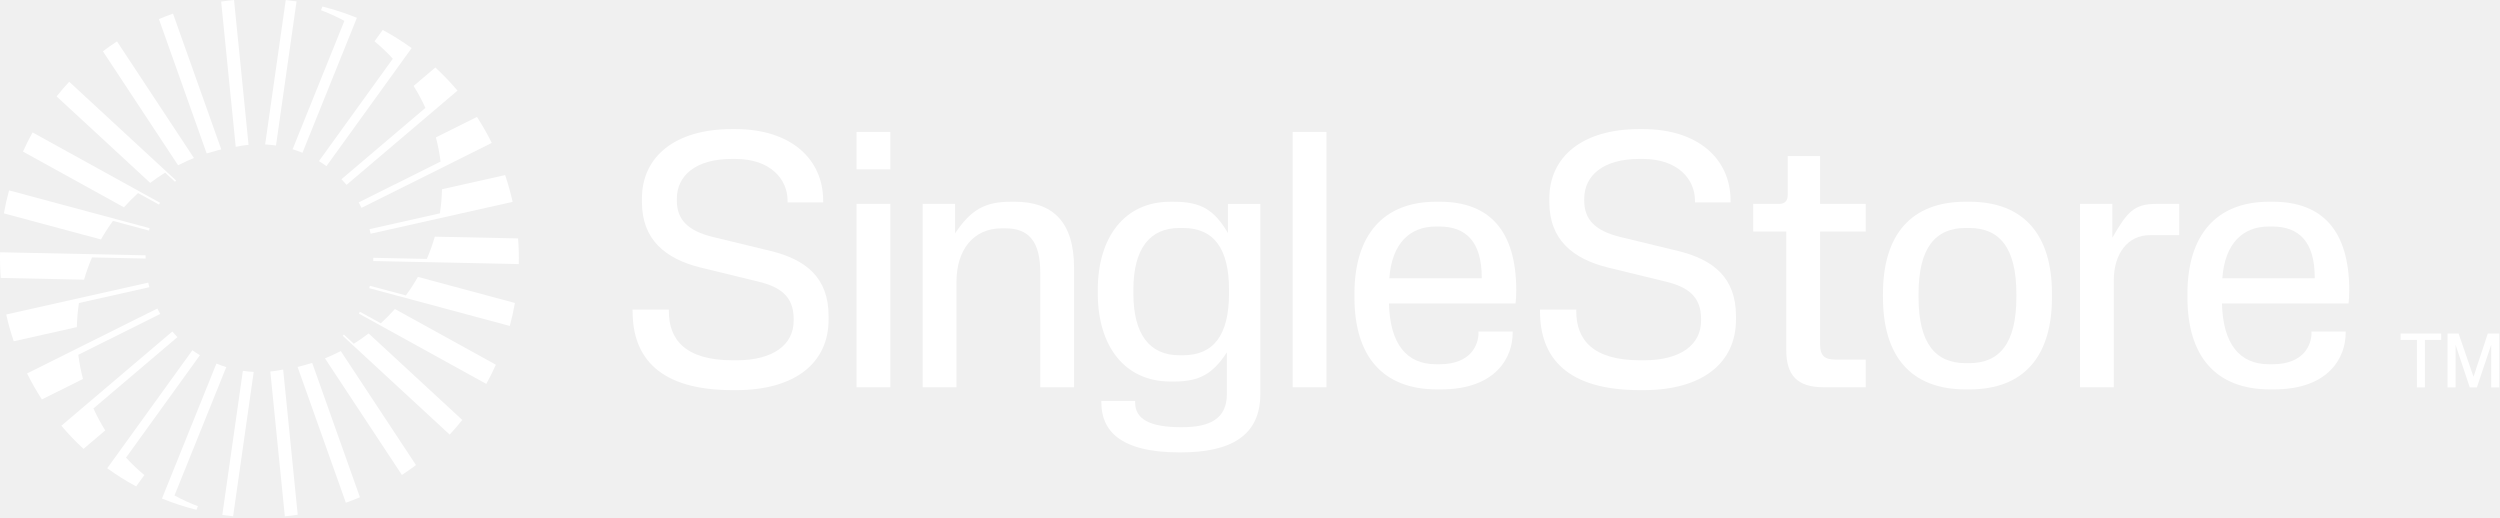
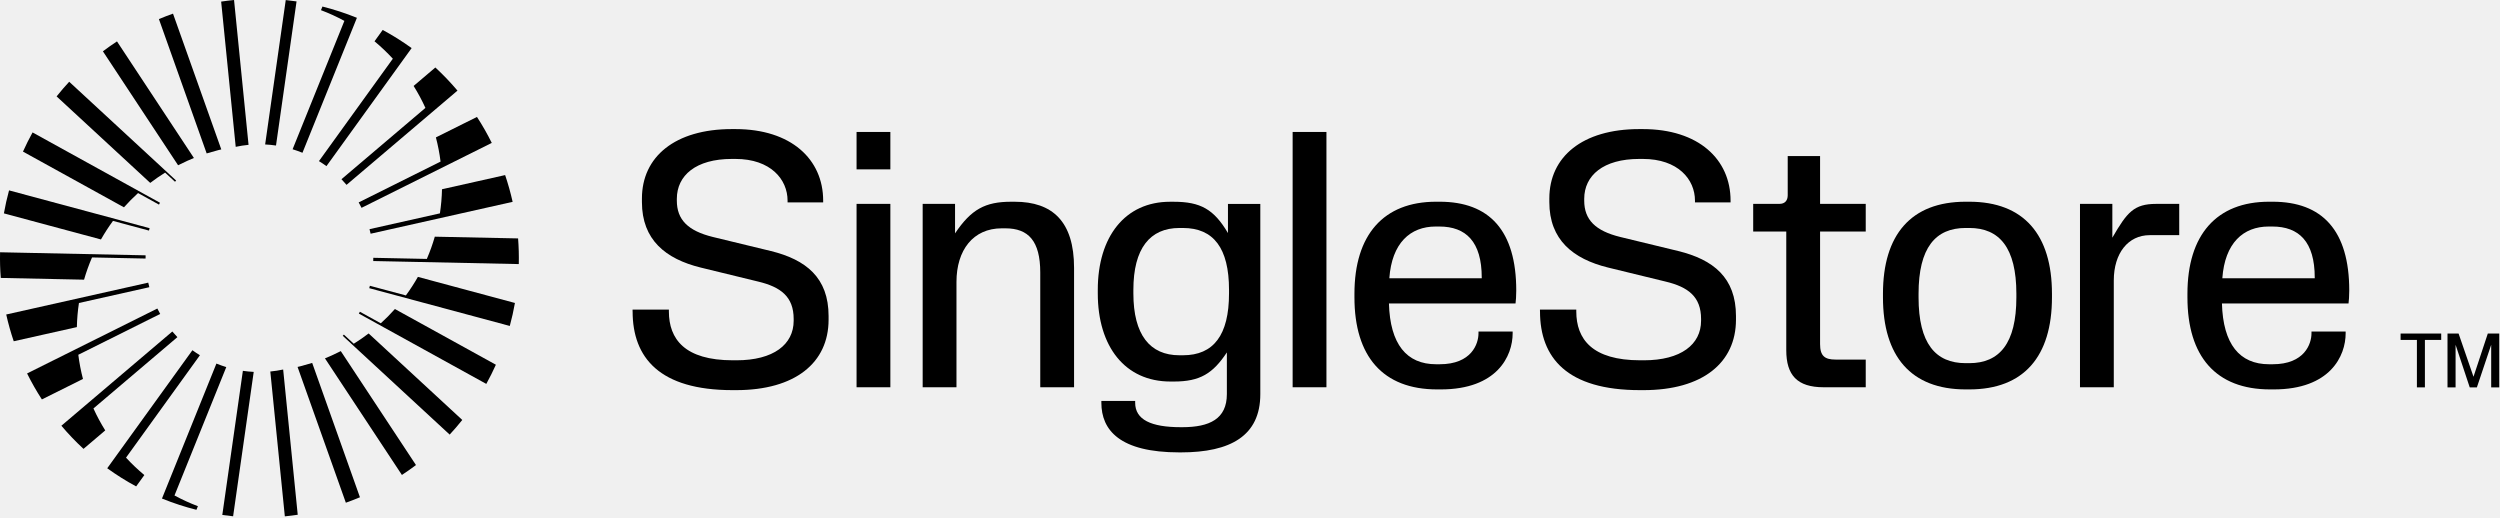
<svg xmlns="http://www.w3.org/2000/svg" width="609" height="126" viewBox="0 0 609 126" fill="none">
-   <path d="M154.093 75.855V75.419H162.94V75.855C162.94 82.602 166.793 87.767 178.533 87.767H179.409C188.432 87.767 193.337 83.914 193.337 78.132V77.696C193.337 72.266 190.184 69.901 184.667 68.585L170.65 65.168C162.151 63.067 156.374 58.422 156.374 49.227V48.351C156.374 38.191 164.432 31.445 178.273 31.445H179.149C192.725 31.445 200.524 38.804 200.524 48.875V49.311H191.853V48.875C191.853 43.705 187.736 38.716 179.153 38.716H178.277C169.518 38.716 164.877 42.745 164.877 48.439V48.875C164.877 53.516 167.594 56.233 173.635 57.721L187.74 61.139C196.323 63.239 201.844 67.621 201.844 76.992V77.868C201.844 88.379 193.698 95.037 179.333 95.037H178.457C160.675 95.037 154.105 87.155 154.105 75.855H154.093Z" fill="white" />
-   <path d="M208.658 32.145H216.892V41.256H208.658V32.145ZM208.658 49.663H216.892V94.337H208.658V49.663Z" fill="white" />
-   <path d="M224.766 49.667H232.649V56.849C236.59 50.98 240.007 49.143 246.313 49.143H247.189C256.388 49.143 261.642 53.961 261.642 65.26V94.341H253.407V66.396C253.407 58.69 250.518 55.621 244.909 55.621H244.032C237.026 55.621 232.997 60.962 232.997 68.673V94.337H224.762V49.663L224.766 49.667Z" fill="white" />
-   <path d="M268.292 97.67H276.526V98.106C276.526 102.224 280.379 104.064 287.65 104.064H288.002C294.66 104.064 298.865 102.048 298.865 96.006V85.847C295.448 91.016 292.295 92.941 285.989 92.941H285.113C274.078 92.941 267.42 84.442 267.42 71.482V70.606C267.42 57.642 274.078 49.147 285.025 49.147H285.901C292.471 49.147 295.712 50.988 299.13 56.77V49.676H307.012V96.014C307.012 106.173 299.742 110.203 287.654 110.203H287.302C272.761 110.203 268.292 104.773 268.292 98.115V97.67ZM287.302 86.543H288.178C295.624 86.543 299.389 81.637 299.389 71.478V70.602C299.389 60.443 295.624 55.537 288.178 55.537H287.302C280.119 55.537 276.09 60.531 276.09 70.602V71.478C276.09 81.549 280.119 86.543 287.302 86.543Z" fill="white" />
-   <path d="M314.886 32.145H323.121V94.337H314.886V32.145Z" fill="white" />
-   <path d="M329.942 72.438V71.562C329.942 57.197 337.036 49.139 349.824 49.139H350.701C362.789 49.139 369.359 56.145 369.359 70.774C369.359 72.174 369.271 73.226 369.182 73.927H338.349C338.613 83.826 342.642 88.731 349.824 88.731H350.701C358.495 88.731 360.16 83.738 360.16 81.197V80.761H368.482V81.197C368.482 86.715 364.717 94.861 350.965 94.861H350.089C336.86 94.861 329.942 86.803 329.942 72.438ZM360.952 67.797V67.621C360.952 58.862 357.099 55.181 350.617 55.181H349.741C343.523 55.181 339.053 59.21 338.441 67.793H360.952V67.797Z" fill="white" />
-   <path d="M375.136 75.855V75.419H383.983V75.855C383.983 82.602 387.836 87.767 399.576 87.767H400.452C409.475 87.767 414.381 83.914 414.381 78.132V77.696C414.381 72.266 411.228 69.901 405.71 68.585L391.693 65.168C383.195 63.067 377.417 58.422 377.417 49.227V48.351C377.417 38.191 385.476 31.445 399.316 31.445H400.192C413.768 31.445 421.567 38.804 421.567 48.875V49.311H412.896V48.875C412.896 43.705 408.779 38.716 400.196 38.716H399.32C390.561 38.716 385.916 42.745 385.916 48.439V48.875C385.916 53.516 388.633 56.233 394.675 57.721L408.779 61.139C417.362 63.239 422.884 67.621 422.884 76.992V77.868C422.884 88.379 414.737 95.037 400.372 95.037H399.496C381.715 95.037 375.145 87.155 375.145 75.855H375.136Z" fill="white" />
-   <path d="M435.135 85.314V56.409H427.077V49.663H433.47C434.783 49.663 435.487 48.875 435.487 47.558V38.011H443.37V49.663H454.493V56.409H443.37V83.826C443.37 86.715 444.51 87.591 447.135 87.591H454.493V94.337H444.246C437.764 94.337 435.135 91.36 435.135 85.314Z" fill="white" />
-   <path d="M458.69 72.438V71.562C458.69 57.197 465.52 49.139 478.836 49.139H479.713C493.029 49.139 499.859 57.197 499.859 71.562V72.438C499.859 86.803 493.025 94.861 479.713 94.861H478.836C465.52 94.861 458.69 86.803 458.69 72.438ZM478.836 88.467H479.713C487.071 88.467 491.188 83.65 491.188 72.438V71.562C491.188 60.35 487.071 55.533 479.713 55.533H478.836C471.478 55.533 467.361 60.35 467.361 71.562V72.438C467.361 83.65 471.478 88.467 478.836 88.467Z" fill="white" />
-   <path d="M506.685 49.667H514.567V57.902C518.161 51.684 519.825 49.667 525.255 49.667H530.86V57.285H523.678C518.425 57.285 514.919 61.667 514.919 68.321V94.337H506.685V49.663V49.667Z" fill="white" />
-   <path d="M532.86 72.438V71.562C532.86 57.197 539.954 49.139 552.742 49.139H553.619C565.706 49.139 572.277 56.145 572.277 70.774C572.277 72.174 572.189 73.226 572.1 73.927H541.267C541.531 83.826 545.56 88.731 552.742 88.731H553.619C561.413 88.731 563.078 83.738 563.078 81.197V80.761H571.4V81.197C571.4 86.715 567.635 94.861 553.883 94.861H553.006C539.778 94.861 532.86 86.803 532.86 72.438ZM563.87 67.797V67.621C563.87 58.862 560.017 55.181 553.535 55.181H552.659C546.441 55.181 541.971 59.21 541.359 67.793H563.87V67.797Z" fill="white" />
-   <path d="M105.917 57.655C105.657 58.561 105.368 59.458 105.053 60.338C104.722 61.265 104.366 62.175 103.976 63.072L90.932 62.8C90.932 63.064 90.932 63.324 90.924 63.588L126.378 64.33C126.424 62.238 126.369 60.15 126.206 58.078L105.913 57.655H105.917Z" fill="white" />
-   <path d="M78.547 1.593L78.19 2.478C80.157 3.216 82.06 4.092 83.892 5.086L71.276 36.36C72.044 36.595 72.811 36.867 73.57 37.173C73.608 37.19 73.645 37.203 73.679 37.219L86.941 4.34C86.903 4.323 86.865 4.31 86.832 4.293C84.098 3.191 81.331 2.293 78.547 1.593Z" fill="white" />
-   <path d="M91.23 10.059C92.81 11.371 94.303 12.788 95.695 14.302L77.695 39.249C78.324 39.634 78.936 40.041 79.523 40.469L100.274 11.715C98.047 10.105 95.695 8.625 93.225 7.295L91.23 10.063V10.059Z" fill="white" />
-   <path d="M100.756 20.935C101.829 22.645 102.789 24.431 103.632 26.285L83.18 43.655C83.607 44.1 84.018 44.557 84.416 45.031L111.443 22.075C109.77 20.096 107.971 18.213 106.051 16.44L100.76 20.935H100.756Z" fill="white" />
-   <path d="M116.194 28.482L106.185 33.471C106.688 35.387 107.07 37.353 107.322 39.362L87.372 49.307C87.615 49.743 87.85 50.183 88.068 50.628L119.795 34.813C118.718 32.637 117.514 30.523 116.189 28.482H116.194Z" fill="white" />
-   <path d="M107.67 46.104C107.628 48.091 107.456 50.053 107.162 51.974L90.014 55.823C90.11 56.192 90.202 56.561 90.282 56.934L124.877 49.169C124.382 46.963 123.774 44.787 123.049 42.649L107.67 46.1V46.104Z" fill="white" />
-   <path d="M125.443 73.806L101.8 67.449C100.911 69.013 99.934 70.527 98.873 71.969L90.102 69.613C90.052 69.81 90.001 70.003 89.947 70.2L124.185 79.403C124.692 77.541 125.107 75.675 125.439 73.801L125.443 73.806Z" fill="white" />
-   <path d="M96.202 75.277C95.121 76.497 93.972 77.659 92.764 78.753L87.666 75.94C87.586 76.091 87.502 76.242 87.418 76.392L118.462 93.52C119.296 92.006 120.076 90.451 120.797 88.849L96.198 75.277H96.202Z" fill="white" />
-   <path d="M89.804 81.227C88.638 82.12 87.427 82.954 86.177 83.734L83.766 81.508C83.678 81.608 83.586 81.705 83.494 81.805L109.54 105.868C110.605 104.723 111.628 103.532 112.609 102.3L89.804 81.231V81.227Z" fill="white" />
-   <path d="M101.33 113.285L83.016 85.528C82.291 85.902 81.557 86.254 80.811 86.589C80.811 86.589 79.465 87.168 79.159 87.294L97.905 115.7C99.074 114.933 100.215 114.127 101.334 113.285H101.33Z" fill="white" />
-   <path d="M76.048 88.409C75.737 88.505 73.771 89.076 73.188 89.218C73.188 89.218 72.639 89.352 72.488 89.386L84.249 122.463C85.406 122.052 86.55 121.612 87.683 121.134L76.048 88.405V88.409Z" fill="white" />
-   <path d="M68.979 90.015C67.947 90.237 66.903 90.396 65.847 90.501L69.385 125.783C70.438 125.679 71.486 125.549 72.526 125.394L68.979 90.019V90.015Z" fill="white" />
-   <path d="M61.805 90.593C60.924 90.547 60.044 90.463 59.163 90.334L54.153 125.44C55.029 125.565 55.91 125.674 56.786 125.767L61.805 90.598V90.593Z" fill="white" />
-   <path d="M20.477 68.129C20.736 67.223 21.026 66.326 21.34 65.445C21.672 64.519 22.028 63.609 22.418 62.712L35.462 62.984C35.462 62.72 35.462 62.46 35.47 62.196L0.016 61.454C-0.03 63.546 0.024 65.634 0.188 67.705L20.481 68.129H20.477Z" fill="white" />
-   <path d="M47.851 124.19L48.208 123.305C46.241 122.568 44.338 121.691 42.505 120.698L55.121 89.424C54.354 89.189 53.587 88.916 52.828 88.61C52.79 88.593 52.752 88.581 52.719 88.564L39.457 121.444C39.495 121.461 39.533 121.473 39.566 121.49C42.3 122.593 45.067 123.49 47.851 124.19Z" fill="white" />
-   <path d="M35.164 115.725C33.583 114.413 32.09 112.995 30.698 111.482L48.698 86.535C48.069 86.149 47.457 85.742 46.87 85.315L26.12 114.069C28.346 115.679 30.698 117.159 33.168 118.488L35.164 115.721V115.725Z" fill="white" />
-   <path d="M25.638 104.849C24.564 103.138 23.604 101.352 22.762 99.499L43.214 82.128C42.786 81.684 42.375 81.227 41.977 80.753L14.95 103.708C16.623 105.687 18.422 107.57 20.342 109.344L25.634 104.849H25.638Z" fill="white" />
-   <path d="M10.204 97.302L20.212 92.312C19.709 90.396 19.328 88.43 19.076 86.422L39.025 76.476C38.782 76.04 38.547 75.6 38.329 75.156L6.598 90.971C7.676 93.147 8.879 95.26 10.204 97.302Z" fill="white" />
-   <path d="M18.724 79.68C18.766 77.692 18.938 75.73 19.231 73.81L36.38 69.961C36.283 69.592 36.191 69.223 36.111 68.85L1.517 76.611C2.011 78.816 2.619 80.992 3.345 83.13L18.728 79.68H18.724Z" fill="white" />
-   <path d="M0.951 51.978L24.594 58.334C25.483 56.77 26.46 55.257 27.52 53.814L36.292 56.171C36.342 55.974 36.392 55.781 36.447 55.584L2.204 46.376C1.697 48.238 1.282 50.104 0.951 51.978Z" fill="white" />
-   <path d="M30.191 50.506C31.273 49.286 32.422 48.125 33.629 47.03L38.728 49.844C38.807 49.693 38.891 49.542 38.975 49.391L7.932 32.259C7.097 33.773 6.318 35.328 5.596 36.93L30.195 50.502L30.191 50.506Z" fill="white" />
-   <path d="M36.594 44.557C37.759 43.664 38.971 42.829 40.22 42.049L42.631 44.276C42.719 44.175 42.812 44.079 42.904 43.978L16.858 19.916C15.793 21.06 14.77 22.251 13.789 23.484L36.594 44.553V44.557Z" fill="white" />
-   <path d="M25.068 12.499L43.382 40.255C44.107 39.882 44.841 39.529 45.587 39.194C45.587 39.194 46.933 38.615 47.239 38.49L28.497 10.084C27.328 10.851 26.187 11.656 25.068 12.499Z" fill="white" />
-   <path d="M50.346 37.374C50.656 37.278 52.623 36.708 53.205 36.565C53.205 36.565 53.755 36.431 53.906 36.398L42.145 3.321C40.988 3.732 39.843 4.172 38.711 4.65L50.346 37.379V37.374Z" fill="white" />
-   <path d="M57.415 35.769C58.446 35.546 59.49 35.387 60.547 35.282L57.013 0C55.96 0.105 54.912 0.235 53.872 0.39L57.419 35.764L57.415 35.769Z" fill="white" />
-   <path d="M64.593 35.19C65.474 35.236 66.354 35.32 67.234 35.45L72.241 0.344C71.364 0.218 70.484 0.109 69.608 0.017L64.589 35.186L64.593 35.19Z" fill="white" />
-   <path d="M588.758 94.365V82.805H584.786V81.25H594.678V82.805H590.706V94.365H588.758Z" fill="white" />
-   <path d="M596.213 94.365V81.25H598.91L602.545 91.779L606.03 81.25H608.821V94.365H606.854V83.985L603.37 94.365H601.627L598.18 83.985V94.365H596.213Z" fill="white" />
+   <path d="M154.093 75.855V75.419H162.94V75.855C162.94 82.602 166.793 87.767 178.533 87.767H179.409C188.432 87.767 193.337 83.914 193.337 78.132V77.696C193.337 72.266 190.184 69.901 184.667 68.585L170.65 65.168C162.151 63.067 156.374 58.422 156.374 49.227V48.351C156.374 38.191 164.432 31.445 178.273 31.445H179.149C192.725 31.445 200.524 38.804 200.524 48.875V49.311H191.853V48.875C191.853 43.705 187.736 38.716 179.153 38.716H178.277C169.518 38.716 164.877 42.745 164.877 48.439V48.875C164.877 53.516 167.594 56.233 173.635 57.721L187.74 61.139C196.323 63.239 201.844 67.621 201.844 76.992V77.868C201.844 88.379 193.698 95.037 179.333 95.037H178.457C160.675 95.037 154.105 87.155 154.105 75.855H154.093Z" fill="black" />
+   <path d="M208.658 32.145H216.892V41.256H208.658V32.145ZM208.658 49.663H216.892V94.337H208.658V49.663Z" fill="black" />
+   <path d="M224.766 49.667H232.649V56.849C236.59 50.98 240.007 49.143 246.313 49.143H247.189C256.388 49.143 261.642 53.961 261.642 65.26V94.341H253.407V66.396C253.407 58.69 250.518 55.621 244.909 55.621H244.032C237.026 55.621 232.997 60.962 232.997 68.673V94.337H224.762V49.663L224.766 49.667Z" fill="black" />
+   <path d="M268.292 97.67H276.526V98.106C276.526 102.224 280.379 104.064 287.65 104.064H288.002C294.66 104.064 298.865 102.048 298.865 96.006V85.847C295.448 91.016 292.295 92.941 285.989 92.941H285.113C274.078 92.941 267.42 84.442 267.42 71.482V70.606C267.42 57.642 274.078 49.147 285.025 49.147H285.901C292.471 49.147 295.712 50.988 299.13 56.77V49.676H307.012V96.014C307.012 106.173 299.742 110.203 287.654 110.203H287.302C272.761 110.203 268.292 104.773 268.292 98.115V97.67ZM287.302 86.543H288.178C295.624 86.543 299.389 81.637 299.389 71.478V70.602C299.389 60.443 295.624 55.537 288.178 55.537H287.302C280.119 55.537 276.09 60.531 276.09 70.602V71.478C276.09 81.549 280.119 86.543 287.302 86.543Z" fill="black" />
+   <path d="M314.886 32.145H323.121V94.337H314.886V32.145Z" fill="black" />
+   <path d="M329.942 72.438V71.562C329.942 57.197 337.036 49.139 349.824 49.139H350.701C362.789 49.139 369.359 56.145 369.359 70.774C369.359 72.174 369.271 73.226 369.182 73.927H338.349C338.613 83.826 342.642 88.731 349.824 88.731H350.701C358.495 88.731 360.16 83.738 360.16 81.197V80.761H368.482V81.197C368.482 86.715 364.717 94.861 350.965 94.861H350.089C336.86 94.861 329.942 86.803 329.942 72.438ZM360.952 67.797V67.621C360.952 58.862 357.099 55.181 350.617 55.181H349.741C343.523 55.181 339.053 59.21 338.441 67.793H360.952V67.797Z" fill="black" />
+   <path d="M375.136 75.855V75.419H383.983V75.855C383.983 82.602 387.836 87.767 399.576 87.767H400.452C409.475 87.767 414.381 83.914 414.381 78.132V77.696C414.381 72.266 411.228 69.901 405.71 68.585L391.693 65.168C383.195 63.067 377.417 58.422 377.417 49.227V48.351C377.417 38.191 385.476 31.445 399.316 31.445H400.192C413.768 31.445 421.567 38.804 421.567 48.875V49.311H412.896V48.875C412.896 43.705 408.779 38.716 400.196 38.716H399.32C390.561 38.716 385.916 42.745 385.916 48.439V48.875C385.916 53.516 388.633 56.233 394.675 57.721L408.779 61.139C417.362 63.239 422.884 67.621 422.884 76.992V77.868C422.884 88.379 414.737 95.037 400.372 95.037H399.496C381.715 95.037 375.145 87.155 375.145 75.855H375.136Z" fill="black" />
+   <path d="M435.135 85.314V56.409H427.077V49.663H433.47C434.783 49.663 435.487 48.875 435.487 47.558V38.011H443.37V49.663H454.493V56.409H443.37V83.826C443.37 86.715 444.51 87.591 447.135 87.591H454.493V94.337H444.246C437.764 94.337 435.135 91.36 435.135 85.314Z" fill="black" />
+   <path d="M458.69 72.438V71.562C458.69 57.197 465.52 49.139 478.836 49.139H479.713C493.029 49.139 499.859 57.197 499.859 71.562V72.438C499.859 86.803 493.025 94.861 479.713 94.861H478.836C465.52 94.861 458.69 86.803 458.69 72.438ZM478.836 88.467H479.713C487.071 88.467 491.188 83.65 491.188 72.438V71.562C491.188 60.35 487.071 55.533 479.713 55.533H478.836C471.478 55.533 467.361 60.35 467.361 71.562V72.438C467.361 83.65 471.478 88.467 478.836 88.467Z" fill="black" />
+   <path d="M506.685 49.667H514.567V57.902C518.161 51.684 519.825 49.667 525.255 49.667H530.86V57.285H523.678C518.425 57.285 514.919 61.667 514.919 68.321V94.337H506.685V49.663V49.667Z" fill="black" />
+   <path d="M532.86 72.438V71.562C532.86 57.197 539.954 49.139 552.742 49.139H553.619C565.706 49.139 572.277 56.145 572.277 70.774C572.277 72.174 572.189 73.226 572.1 73.927H541.267C541.531 83.826 545.56 88.731 552.742 88.731H553.619C561.413 88.731 563.078 83.738 563.078 81.197V80.761H571.4V81.197C571.4 86.715 567.635 94.861 553.883 94.861H553.006C539.778 94.861 532.86 86.803 532.86 72.438ZM563.87 67.797V67.621C563.87 58.862 560.017 55.181 553.535 55.181H552.659C546.441 55.181 541.971 59.21 541.359 67.793H563.87V67.797Z" fill="black" />
+   <path d="M105.917 57.655C105.657 58.561 105.368 59.458 105.053 60.338C104.722 61.265 104.366 62.175 103.976 63.072L90.932 62.8C90.932 63.064 90.932 63.324 90.924 63.588L126.378 64.33C126.424 62.238 126.369 60.15 126.206 58.078L105.913 57.655H105.917Z" fill="black" />
+   <path d="M78.547 1.593L78.19 2.478C80.157 3.216 82.06 4.092 83.892 5.086L71.276 36.36C72.044 36.595 72.811 36.867 73.57 37.173C73.608 37.19 73.645 37.203 73.679 37.219L86.941 4.34C86.903 4.323 86.865 4.31 86.832 4.293C84.098 3.191 81.331 2.293 78.547 1.593Z" fill="black" />
+   <path d="M91.23 10.059C92.81 11.371 94.303 12.788 95.695 14.302L77.695 39.249C78.324 39.634 78.936 40.041 79.523 40.469L100.274 11.715C98.047 10.105 95.695 8.625 93.225 7.295L91.23 10.063V10.059Z" fill="black" />
+   <path d="M100.756 20.935C101.829 22.645 102.789 24.431 103.632 26.285L83.18 43.655C83.607 44.1 84.018 44.557 84.416 45.031L111.443 22.075C109.77 20.096 107.971 18.213 106.051 16.44L100.76 20.935H100.756Z" fill="black" />
+   <path d="M116.194 28.482L106.185 33.471C106.688 35.387 107.07 37.353 107.322 39.362L87.372 49.307C87.615 49.743 87.85 50.183 88.068 50.628L119.795 34.813C118.718 32.637 117.514 30.523 116.189 28.482H116.194Z" fill="black" />
+   <path d="M107.67 46.104C107.628 48.091 107.456 50.053 107.162 51.974L90.014 55.823C90.11 56.192 90.202 56.561 90.282 56.934L124.877 49.169C124.382 46.963 123.774 44.787 123.049 42.649L107.67 46.1V46.104Z" fill="black" />
+   <path d="M125.443 73.806L101.8 67.449C100.911 69.013 99.934 70.527 98.873 71.969L90.102 69.613C90.052 69.81 90.001 70.003 89.947 70.2L124.185 79.403C124.692 77.541 125.107 75.675 125.439 73.801L125.443 73.806Z" fill="black" />
+   <path d="M96.202 75.277C95.121 76.497 93.972 77.659 92.764 78.753L87.666 75.94C87.586 76.091 87.502 76.242 87.418 76.392L118.462 93.52C119.296 92.006 120.076 90.451 120.797 88.849L96.198 75.277H96.202Z" fill="black" />
+   <path d="M89.804 81.227C88.638 82.12 87.427 82.954 86.177 83.734L83.766 81.508C83.678 81.608 83.586 81.705 83.494 81.805L109.54 105.868C110.605 104.723 111.628 103.532 112.609 102.3L89.804 81.231V81.227Z" fill="black" />
+   <path d="M101.33 113.285L83.016 85.528C82.291 85.902 81.557 86.254 80.811 86.589C80.811 86.589 79.465 87.168 79.159 87.294L97.905 115.7C99.074 114.933 100.215 114.127 101.334 113.285H101.33Z" fill="black" />
+   <path d="M76.048 88.409C75.737 88.505 73.771 89.076 73.188 89.218C73.188 89.218 72.639 89.352 72.488 89.386L84.249 122.463C85.406 122.052 86.55 121.612 87.683 121.134L76.048 88.405V88.409Z" fill="black" />
+   <path d="M68.979 90.015C67.947 90.237 66.903 90.396 65.847 90.501L69.385 125.783C70.438 125.679 71.486 125.549 72.526 125.394L68.979 90.019V90.015Z" fill="black" />
+   <path d="M61.805 90.593C60.924 90.547 60.044 90.463 59.163 90.334L54.153 125.44C55.029 125.565 55.91 125.674 56.786 125.767L61.805 90.598V90.593Z" fill="black" />
+   <path d="M20.477 68.129C20.736 67.223 21.026 66.326 21.34 65.445C21.672 64.519 22.028 63.609 22.418 62.712L35.462 62.984C35.462 62.72 35.462 62.46 35.47 62.196L0.016 61.454C-0.03 63.546 0.024 65.634 0.188 67.705L20.481 68.129H20.477Z" fill="black" />
+   <path d="M47.851 124.19L48.208 123.305C46.241 122.568 44.338 121.691 42.505 120.698L55.121 89.424C54.354 89.189 53.587 88.916 52.828 88.61C52.79 88.593 52.752 88.581 52.719 88.564L39.457 121.444C39.495 121.461 39.533 121.473 39.566 121.49C42.3 122.593 45.067 123.49 47.851 124.19Z" fill="black" />
+   <path d="M35.164 115.725C33.583 114.413 32.09 112.995 30.698 111.482L48.698 86.535C48.069 86.149 47.457 85.742 46.87 85.315L26.12 114.069C28.346 115.679 30.698 117.159 33.168 118.488L35.164 115.721V115.725Z" fill="black" />
+   <path d="M25.638 104.849C24.564 103.138 23.604 101.352 22.762 99.499L43.214 82.128C42.786 81.684 42.375 81.227 41.977 80.753L14.95 103.708C16.623 105.687 18.422 107.57 20.342 109.344L25.634 104.849H25.638Z" fill="black" />
+   <path d="M10.204 97.302L20.212 92.312C19.709 90.396 19.328 88.43 19.076 86.422L39.025 76.476C38.782 76.04 38.547 75.6 38.329 75.156L6.598 90.971C7.676 93.147 8.879 95.26 10.204 97.302Z" fill="black" />
+   <path d="M18.724 79.68C18.766 77.692 18.938 75.73 19.231 73.81L36.38 69.961C36.283 69.592 36.191 69.223 36.111 68.85L1.517 76.611C2.011 78.816 2.619 80.992 3.345 83.13L18.728 79.68H18.724Z" fill="black" />
+   <path d="M0.951 51.978L24.594 58.334C25.483 56.77 26.46 55.257 27.52 53.814L36.292 56.171C36.342 55.974 36.392 55.781 36.447 55.584L2.204 46.376C1.697 48.238 1.282 50.104 0.951 51.978Z" fill="black" />
+   <path d="M30.191 50.506C31.273 49.286 32.422 48.125 33.629 47.03L38.728 49.844C38.807 49.693 38.891 49.542 38.975 49.391L7.932 32.259C7.097 33.773 6.318 35.328 5.596 36.93L30.195 50.502L30.191 50.506Z" fill="black" />
+   <path d="M36.594 44.557C37.759 43.664 38.971 42.829 40.22 42.049L42.631 44.276C42.719 44.175 42.812 44.079 42.904 43.978L16.858 19.916C15.793 21.06 14.77 22.251 13.789 23.484L36.594 44.553V44.557Z" fill="black" />
+   <path d="M25.068 12.499L43.382 40.255C44.107 39.882 44.841 39.529 45.587 39.194C45.587 39.194 46.933 38.615 47.239 38.49L28.497 10.084C27.328 10.851 26.187 11.656 25.068 12.499Z" fill="black" />
+   <path d="M50.346 37.374C50.656 37.278 52.623 36.708 53.205 36.565C53.205 36.565 53.755 36.431 53.906 36.398L42.145 3.321C40.988 3.732 39.843 4.172 38.711 4.65L50.346 37.379V37.374Z" fill="black" />
+   <path d="M57.415 35.769C58.446 35.546 59.49 35.387 60.547 35.282L57.013 0C55.96 0.105 54.912 0.235 53.872 0.39L57.419 35.764L57.415 35.769Z" fill="black" />
+   <path d="M64.593 35.19C65.474 35.236 66.354 35.32 67.234 35.45L72.241 0.344C71.364 0.218 70.484 0.109 69.608 0.017L64.589 35.186L64.593 35.19Z" fill="black" />
+   <path d="M588.758 94.365V82.805H584.786V81.25H594.678V82.805H590.706V94.365H588.758Z" fill="black" />
+   <path d="M596.213 94.365V81.25H598.91L602.545 91.779L606.03 81.25H608.821V94.365H606.854V83.985L603.37 94.365H601.627L598.18 83.985V94.365H596.213Z" fill="black" />
</svg>
